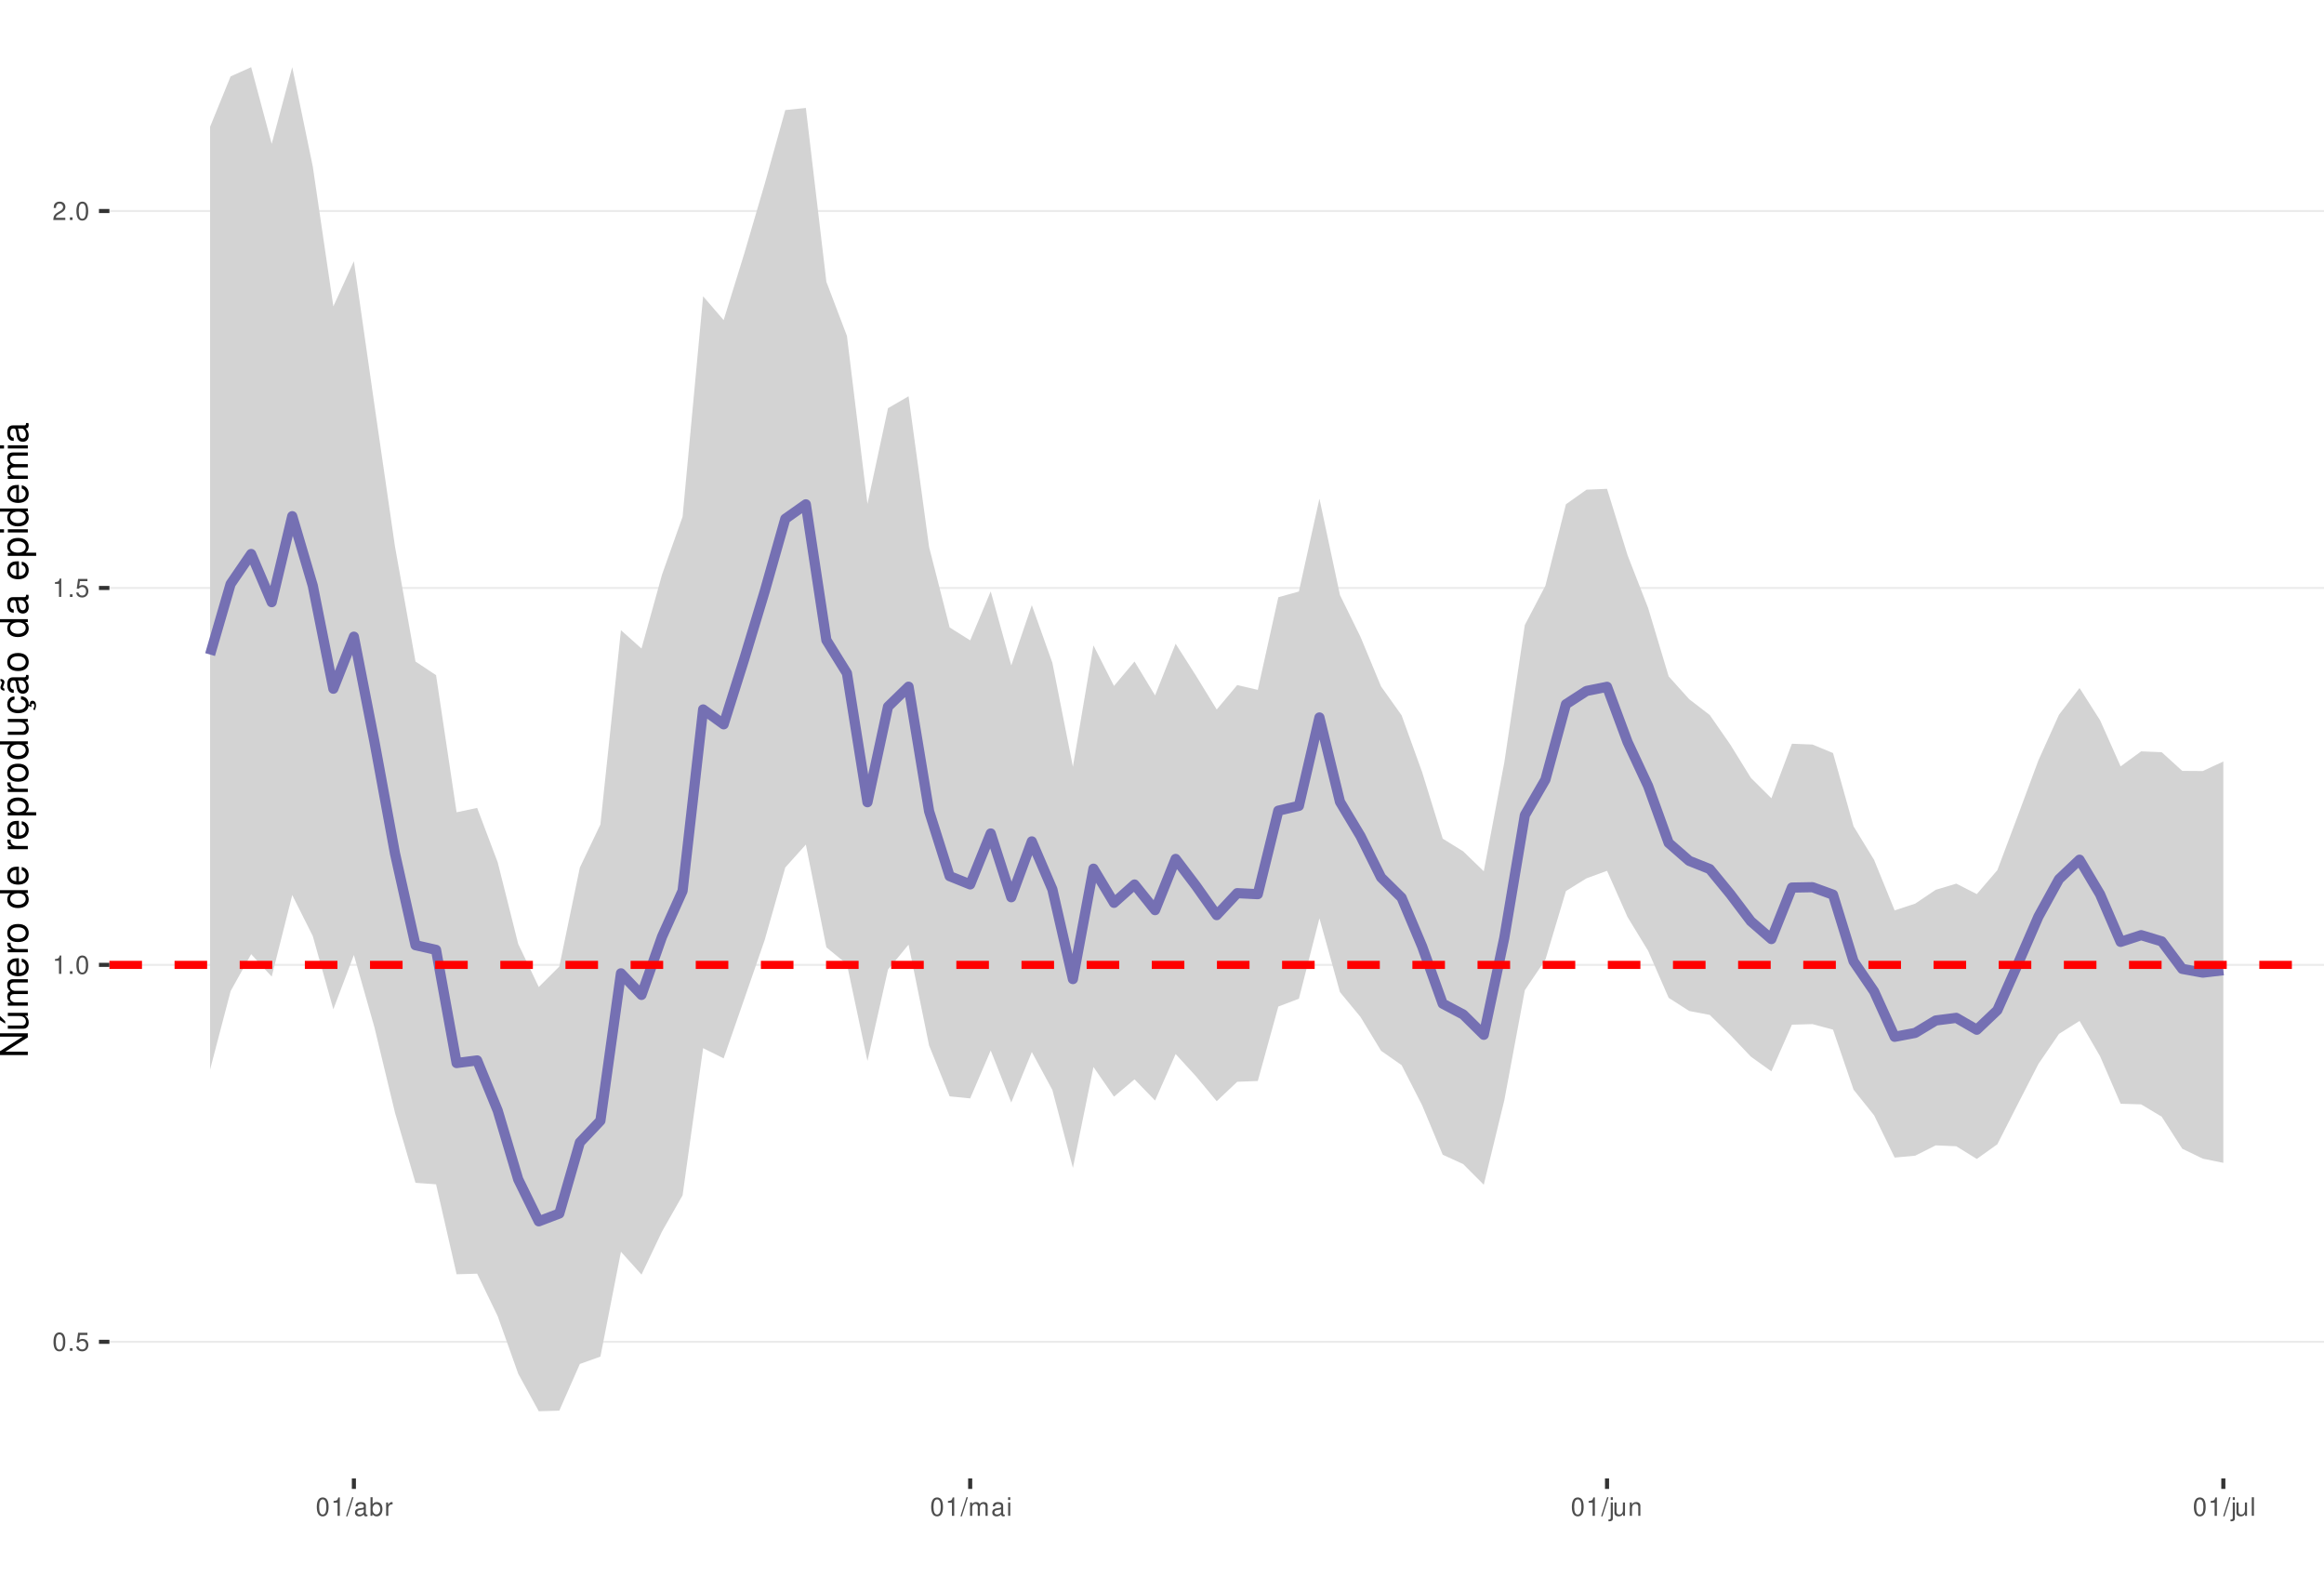
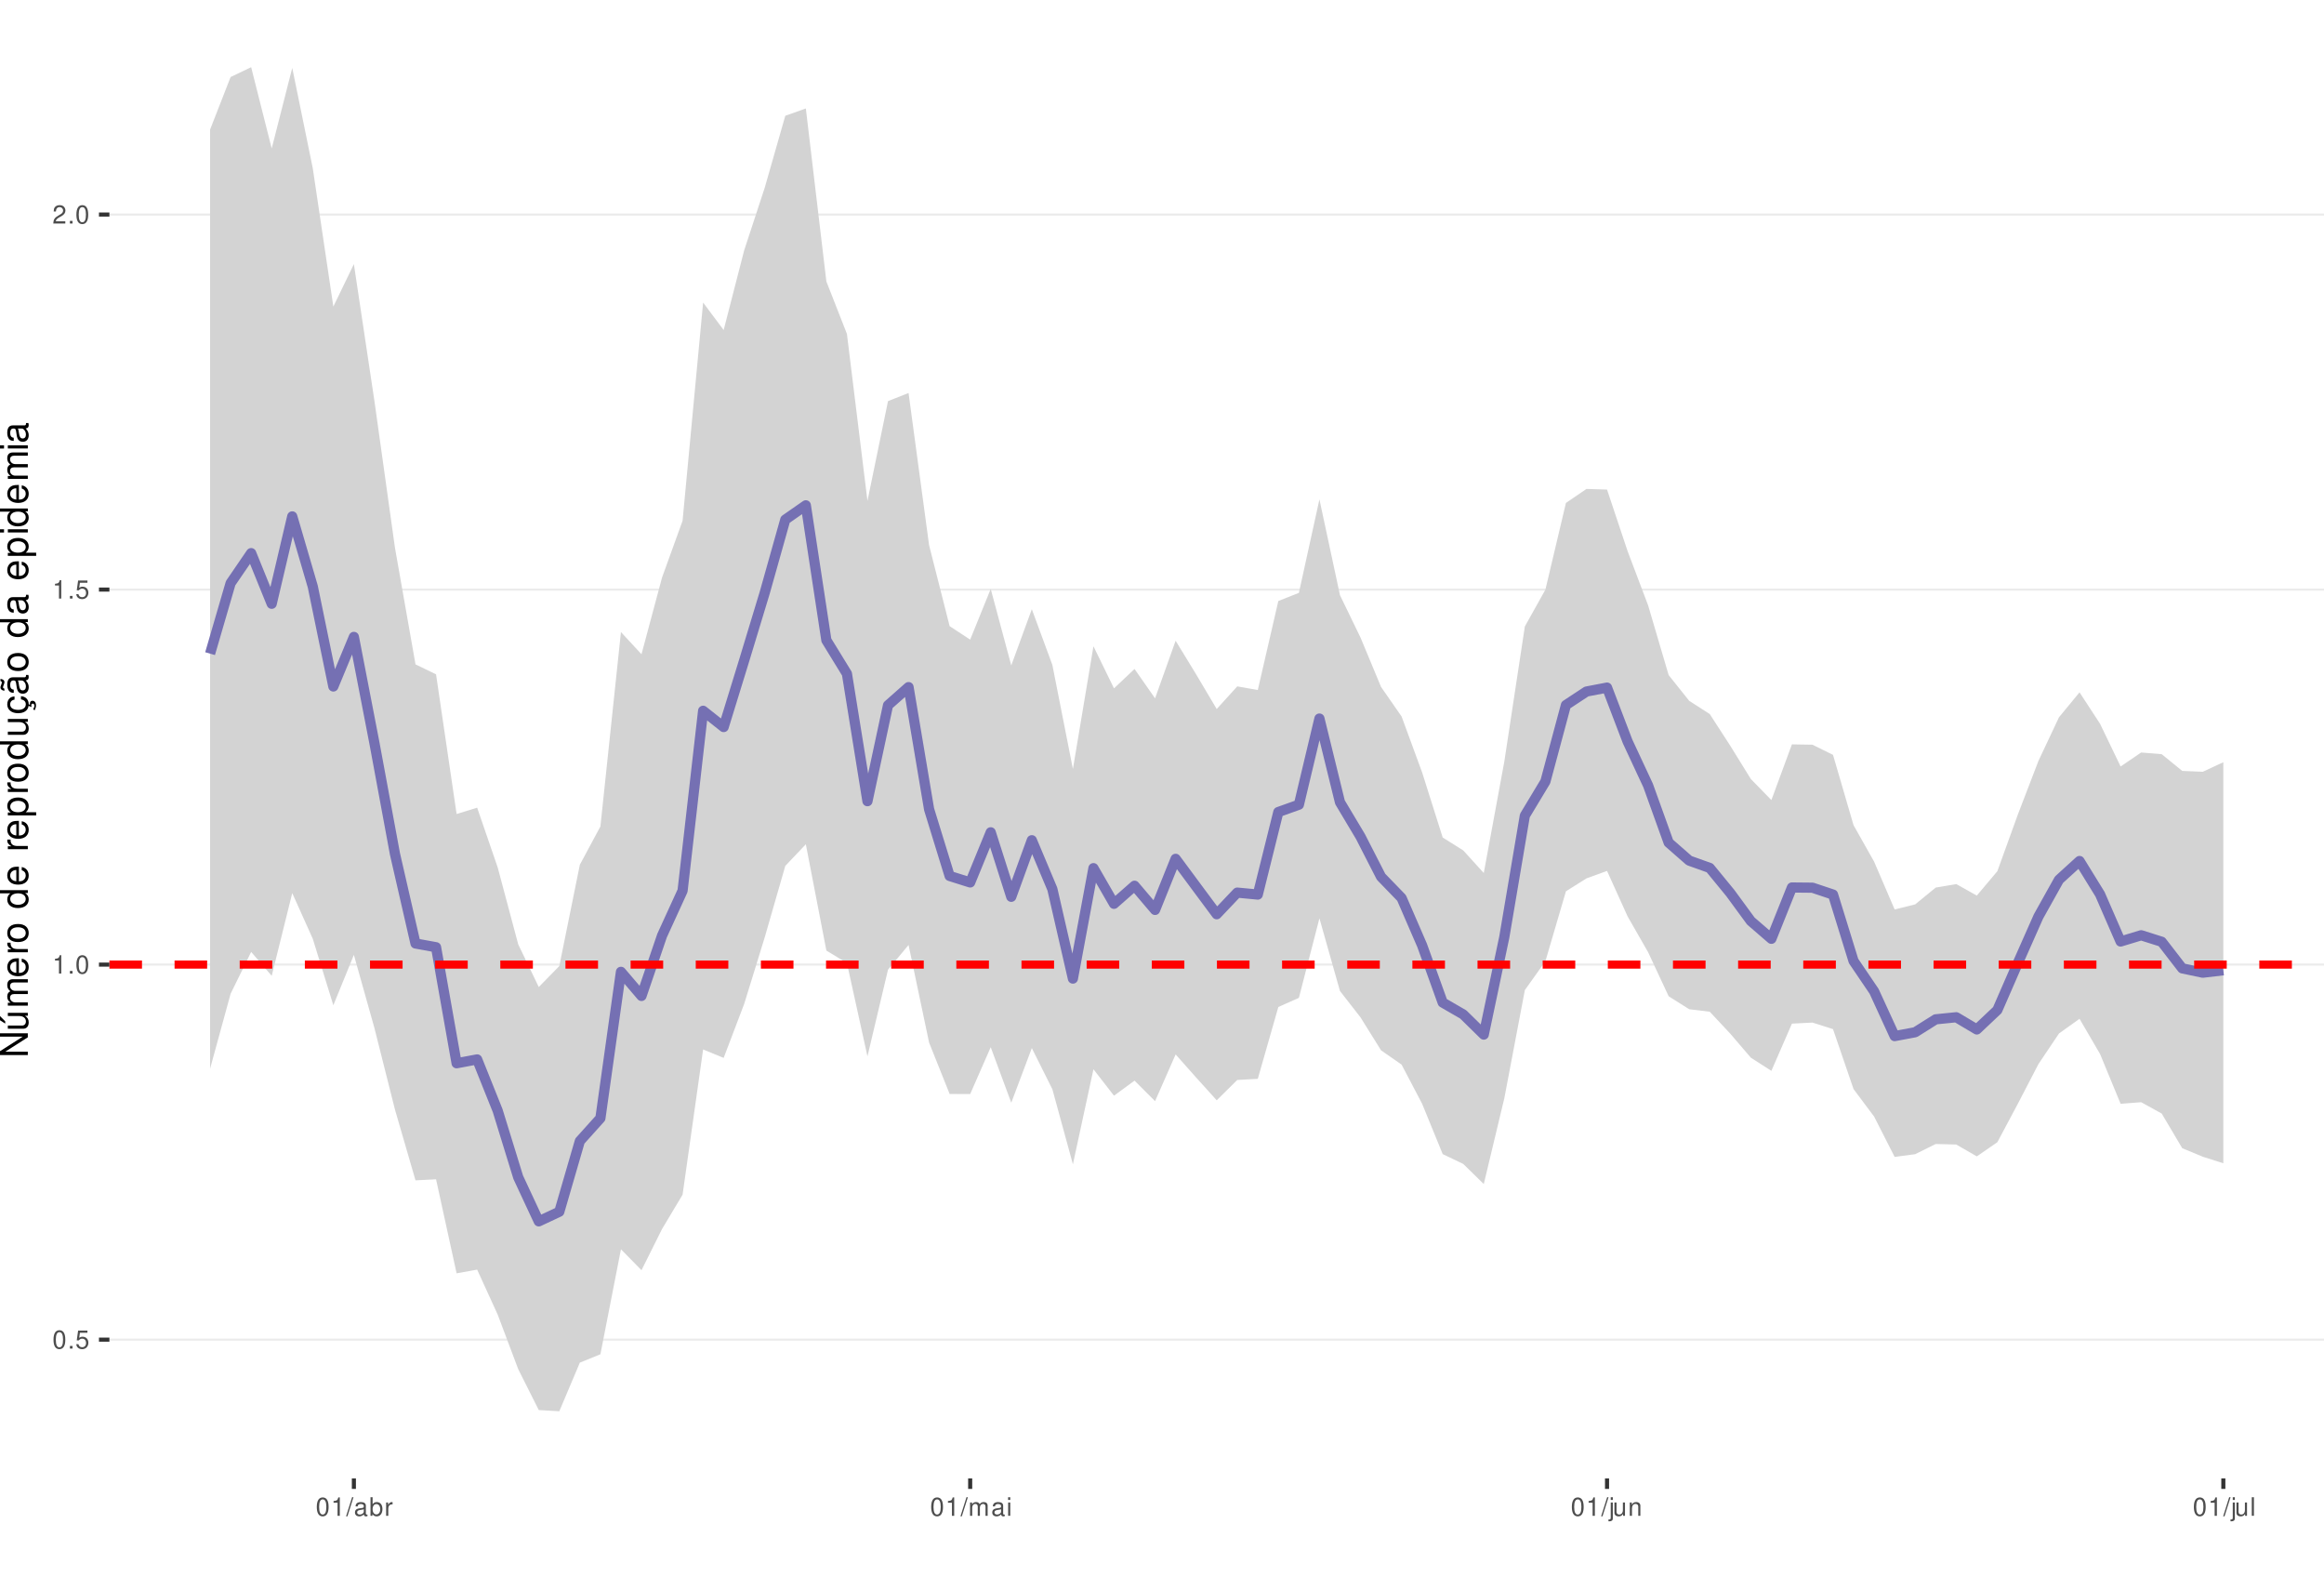
<svg xmlns="http://www.w3.org/2000/svg" xmlns:xlink="http://www.w3.org/1999/xlink" width="609pt" height="413pt" viewBox="0 0 609 413" version="1.1">
  <defs>
    <g>
      <symbol overflow="visible" id="glyph0-0">
        <path style="stroke:none;" d="" />
      </symbol>
      <symbol overflow="visible" id="glyph0-1">
        <path style="stroke:none;" d="M 1.828 -4.812 C 1.391 -4.812 0.984 -4.609 0.75 -4.281 C 0.438 -3.859 0.281 -3.219 0.281 -2.328 C 0.281 -0.703 0.812 0.156 1.828 0.156 C 2.828 0.156 3.375 -0.703 3.375 -2.297 C 3.375 -3.219 3.234 -3.844 2.922 -4.281 C 2.672 -4.625 2.281 -4.812 1.828 -4.812 Z M 1.828 -4.297 C 2.469 -4.297 2.781 -3.641 2.781 -2.344 C 2.781 -0.969 2.469 -0.328 1.812 -0.328 C 1.203 -0.328 0.891 -1 0.891 -2.328 C 0.891 -3.641 1.203 -4.297 1.828 -4.297 Z M 1.828 -4.297 " />
      </symbol>
      <symbol overflow="visible" id="glyph0-2">
        <path style="stroke:none;" d="M 1.266 -0.688 L 0.578 -0.688 L 0.578 0 L 1.266 0 Z M 1.266 -0.688 " />
      </symbol>
      <symbol overflow="visible" id="glyph0-3">
        <path style="stroke:none;" d="M 3.172 -4.719 L 0.734 -4.719 L 0.375 -2.156 L 0.922 -2.156 C 1.188 -2.469 1.422 -2.594 1.797 -2.594 C 2.422 -2.594 2.812 -2.156 2.812 -1.453 C 2.812 -0.781 2.422 -0.359 1.781 -0.359 C 1.266 -0.359 0.953 -0.625 0.812 -1.156 L 0.234 -1.156 C 0.312 -0.766 0.375 -0.578 0.516 -0.406 C 0.781 -0.047 1.266 0.156 1.797 0.156 C 2.75 0.156 3.422 -0.547 3.422 -1.531 C 3.422 -2.469 2.797 -3.109 1.891 -3.109 C 1.562 -3.109 1.297 -3.016 1.016 -2.828 L 1.203 -4.141 L 3.172 -4.141 Z M 3.172 -4.719 " />
      </symbol>
      <symbol overflow="visible" id="glyph0-4">
        <path style="stroke:none;" d="M 1.719 -3.422 L 1.719 0 L 2.312 0 L 2.312 -4.812 L 1.922 -4.812 C 1.719 -4.078 1.578 -3.969 0.672 -3.859 L 0.672 -3.422 Z M 1.719 -3.422 " />
      </symbol>
      <symbol overflow="visible" id="glyph0-5">
        <path style="stroke:none;" d="M 3.375 -0.578 L 0.891 -0.578 C 0.938 -0.984 1.156 -1.234 1.734 -1.578 L 2.406 -1.953 C 3.062 -2.328 3.406 -2.812 3.406 -3.406 C 3.406 -3.812 3.234 -4.188 2.969 -4.438 C 2.688 -4.688 2.344 -4.812 1.891 -4.812 C 1.297 -4.812 0.844 -4.594 0.578 -4.188 C 0.422 -3.938 0.344 -3.641 0.328 -3.141 L 0.922 -3.141 C 0.938 -3.469 0.984 -3.672 1.062 -3.828 C 1.219 -4.125 1.516 -4.297 1.875 -4.297 C 2.406 -4.297 2.797 -3.906 2.797 -3.391 C 2.797 -3.016 2.578 -2.672 2.156 -2.438 L 1.547 -2.078 C 0.562 -1.516 0.281 -1.062 0.219 0 L 3.375 0 Z M 3.375 -0.578 " />
      </symbol>
      <symbol overflow="visible" id="glyph0-6">
        <path style="stroke:none;" d="M 1.531 -4.859 L -0.047 0.141 L 0.312 0.141 L 1.891 -4.859 Z M 1.531 -4.859 " />
      </symbol>
      <symbol overflow="visible" id="glyph0-7">
        <path style="stroke:none;" d="M 3.562 -0.328 C 3.5 -0.312 3.469 -0.312 3.438 -0.312 C 3.25 -0.312 3.141 -0.406 3.141 -0.578 L 3.141 -2.641 C 3.141 -3.25 2.688 -3.594 1.828 -3.594 C 1.312 -3.594 0.906 -3.438 0.672 -3.188 C 0.516 -3 0.453 -2.797 0.438 -2.453 L 0.984 -2.453 C 1.031 -2.875 1.297 -3.078 1.812 -3.078 C 2.312 -3.078 2.594 -2.891 2.594 -2.562 L 2.594 -2.406 C 2.578 -2.172 2.469 -2.078 2.016 -2.031 C 1.219 -1.922 1.109 -1.891 0.891 -1.812 C 0.484 -1.641 0.281 -1.328 0.281 -0.875 C 0.281 -0.25 0.719 0.156 1.422 0.156 C 1.859 0.156 2.219 0 2.609 -0.359 C 2.656 0 2.828 0.156 3.188 0.156 C 3.297 0.156 3.375 0.141 3.562 0.094 Z M 2.594 -1.094 C 2.594 -0.906 2.531 -0.797 2.375 -0.641 C 2.141 -0.438 1.875 -0.328 1.547 -0.328 C 1.109 -0.328 0.859 -0.547 0.859 -0.891 C 0.859 -1.266 1.094 -1.438 1.703 -1.531 C 2.297 -1.609 2.406 -1.641 2.594 -1.719 Z M 2.594 -1.094 " />
      </symbol>
      <symbol overflow="visible" id="glyph0-8">
        <path style="stroke:none;" d="M 0.359 -4.859 L 0.359 0 L 0.859 0 L 0.859 -0.453 C 1.125 -0.047 1.484 0.156 1.969 0.156 C 2.875 0.156 3.484 -0.594 3.484 -1.75 C 3.484 -2.891 2.922 -3.594 1.984 -3.594 C 1.516 -3.594 1.172 -3.406 0.906 -3.016 L 0.906 -4.859 Z M 1.891 -3.062 C 2.5 -3.062 2.906 -2.531 2.906 -1.703 C 2.906 -0.906 2.484 -0.359 1.891 -0.359 C 1.297 -0.359 0.906 -0.906 0.906 -1.719 C 0.906 -2.531 1.297 -3.062 1.891 -3.062 Z M 1.891 -3.062 " />
      </symbol>
      <symbol overflow="visible" id="glyph0-9">
        <path style="stroke:none;" d="M 0.453 -3.484 L 0.453 0 L 1.016 0 L 1.016 -1.812 C 1.031 -2.656 1.375 -3.016 2.141 -3 L 2.141 -3.562 C 2.047 -3.578 1.984 -3.594 1.922 -3.594 C 1.562 -3.594 1.297 -3.375 0.969 -2.859 L 0.969 -3.484 Z M 0.453 -3.484 " />
      </symbol>
      <symbol overflow="visible" id="glyph0-10">
        <path style="stroke:none;" d="M 0.469 -3.484 L 0.469 0 L 1.031 0 L 1.031 -2.188 C 1.031 -2.703 1.391 -3.109 1.844 -3.109 C 2.25 -3.109 2.484 -2.844 2.484 -2.406 L 2.484 0 L 3.047 0 L 3.047 -2.188 C 3.047 -2.703 3.422 -3.109 3.875 -3.109 C 4.266 -3.109 4.516 -2.844 4.516 -2.406 L 4.516 0 L 5.078 0 L 5.078 -2.609 C 5.078 -3.234 4.719 -3.594 4.062 -3.594 C 3.594 -3.594 3.312 -3.453 2.984 -3.062 C 2.781 -3.422 2.5 -3.594 2.047 -3.594 C 1.578 -3.594 1.266 -3.422 0.984 -3 L 0.984 -3.484 Z M 0.469 -3.484 " />
      </symbol>
      <symbol overflow="visible" id="glyph0-11">
        <path style="stroke:none;" d="M 1 -3.484 L 0.453 -3.484 L 0.453 0 L 1 0 Z M 1 -4.859 L 0.438 -4.859 L 0.438 -4.156 L 1 -4.156 Z M 1 -4.859 " />
      </symbol>
      <symbol overflow="visible" id="glyph0-12">
        <path style="stroke:none;" d="M 0.469 -3.484 L 0.469 0.5 C 0.469 0.859 0.359 0.969 0.016 0.969 C -0.031 0.969 -0.047 0.969 -0.125 0.953 L -0.125 1.438 C -0.047 1.438 -0.016 1.453 0.062 1.453 C 0.688 1.453 1.016 1.203 1.016 0.719 L 1.016 -3.484 Z M 1.016 -4.859 L 0.469 -4.859 L 0.469 -4.156 L 1.016 -4.156 Z M 1.016 -4.859 " />
      </symbol>
      <symbol overflow="visible" id="glyph0-13">
        <path style="stroke:none;" d="M 3.203 0 L 3.203 -3.484 L 2.656 -3.484 L 2.656 -1.516 C 2.656 -0.797 2.281 -0.328 1.703 -0.328 C 1.266 -0.328 0.984 -0.594 0.984 -1.016 L 0.984 -3.484 L 0.438 -3.484 L 0.438 -0.797 C 0.438 -0.219 0.859 0.156 1.547 0.156 C 2.062 0.156 2.391 -0.031 2.703 -0.484 L 2.703 0 Z M 3.203 0 " />
      </symbol>
      <symbol overflow="visible" id="glyph0-14">
        <path style="stroke:none;" d="M 0.469 -3.484 L 0.469 0 L 1.031 0 L 1.031 -1.922 C 1.031 -2.641 1.391 -3.109 1.969 -3.109 C 2.406 -3.109 2.688 -2.828 2.688 -2.422 L 2.688 0 L 3.234 0 L 3.234 -2.641 C 3.234 -3.219 2.812 -3.594 2.141 -3.594 C 1.625 -3.594 1.281 -3.391 0.984 -2.906 L 0.984 -3.484 Z M 0.469 -3.484 " />
      </symbol>
      <symbol overflow="visible" id="glyph0-15">
        <path style="stroke:none;" d="M 1.016 -4.859 L 0.453 -4.859 L 0.453 0 L 1.016 0 Z M 1.016 -4.859 " />
      </symbol>
      <symbol overflow="visible" id="glyph1-0">
        <path style="stroke:none;" d="" />
      </symbol>
      <symbol overflow="visible" id="glyph1-1">
        <path style="stroke:none;" d="M -7.297 -6.453 L -7.297 -5.578 L -1.328 -5.578 L -7.297 -1.766 L -7.297 -0.766 L 0 -0.766 L 0 -1.641 L -5.906 -1.641 L 0 -5.406 L 0 -6.453 Z M -7.297 -6.453 " />
      </symbol>
      <symbol overflow="visible" id="glyph1-2">
        <path style="stroke:none;" d="M 0 -4.812 L -5.234 -4.812 L -5.234 -3.984 L -2.266 -3.984 C -1.203 -3.984 -0.5 -3.438 -0.5 -2.562 C -0.5 -1.906 -0.906 -1.484 -1.531 -1.484 L -5.234 -1.484 L -5.234 -0.656 L -1.203 -0.656 C -0.328 -0.656 0.234 -1.297 0.234 -2.312 C 0.234 -3.094 -0.047 -3.578 -0.734 -4.062 L 0 -4.062 Z M -7.406 -2.953 L -5.922 -2 L -5.922 -2.594 L -7.406 -4.094 Z M -7.406 -2.953 " />
      </symbol>
      <symbol overflow="visible" id="glyph1-3">
        <path style="stroke:none;" d="M -5.234 -0.703 L 0 -0.703 L 0 -1.547 L -3.297 -1.547 C -4.047 -1.547 -4.656 -2.094 -4.656 -2.766 C -4.656 -3.391 -4.281 -3.734 -3.609 -3.734 L 0 -3.734 L 0 -4.578 L -3.297 -4.578 C -4.047 -4.578 -4.656 -5.125 -4.656 -5.812 C -4.656 -6.422 -4.266 -6.781 -3.609 -6.781 L 0 -6.781 L 0 -7.625 L -3.938 -7.625 C -4.875 -7.625 -5.391 -7.078 -5.391 -6.094 C -5.391 -5.406 -5.188 -4.984 -4.594 -4.484 C -5.156 -4.188 -5.391 -3.766 -5.391 -3.078 C -5.391 -2.375 -5.125 -1.906 -4.5 -1.469 L -5.234 -1.469 Z M -5.234 -0.703 " />
      </symbol>
      <symbol overflow="visible" id="glyph1-4">
        <path style="stroke:none;" d="M -2.344 -5.125 C -3.141 -5.125 -3.625 -5.062 -4.016 -4.922 C -4.875 -4.578 -5.391 -3.781 -5.391 -2.797 C -5.391 -1.344 -4.281 -0.406 -2.547 -0.406 C -0.812 -0.406 0.234 -1.297 0.234 -2.781 C 0.234 -3.984 -0.453 -4.812 -1.594 -5.016 L -1.594 -4.188 C -0.906 -3.953 -0.547 -3.484 -0.547 -2.812 C -0.547 -2.281 -0.781 -1.828 -1.219 -1.547 C -1.516 -1.344 -1.812 -1.281 -2.344 -1.266 Z M -3.016 -1.297 C -3.984 -1.359 -4.625 -1.953 -4.625 -2.797 C -4.625 -3.641 -3.953 -4.234 -3.016 -4.234 Z M -3.016 -1.297 " />
      </symbol>
      <symbol overflow="visible" id="glyph1-5">
        <path style="stroke:none;" d="M -5.234 -0.688 L 0 -0.688 L 0 -1.531 L -2.719 -1.531 C -3.984 -1.547 -4.547 -2.062 -4.516 -3.203 L -5.359 -3.203 C -5.375 -3.062 -5.391 -2.984 -5.391 -2.891 C -5.391 -2.344 -5.062 -1.938 -4.297 -1.453 L -5.234 -1.453 Z M -5.234 -0.688 " />
      </symbol>
      <symbol overflow="visible" id="glyph1-6">
        <path style="stroke:none;" d="M -5.391 -2.719 C -5.391 -1.234 -4.344 -0.359 -2.578 -0.359 C -0.812 -0.359 0.234 -1.234 0.234 -2.734 C 0.234 -4.203 -0.812 -5.094 -2.547 -5.094 C -4.359 -5.094 -5.391 -4.234 -5.391 -2.719 Z M -4.625 -2.734 C -4.625 -3.672 -3.844 -4.234 -2.547 -4.234 C -1.312 -4.234 -0.547 -3.656 -0.547 -2.734 C -0.547 -1.797 -1.312 -1.234 -2.578 -1.234 C -3.844 -1.234 -4.625 -1.797 -4.625 -2.734 Z M -4.625 -2.734 " />
      </symbol>
      <symbol overflow="visible" id="glyph1-7">
        <path style="stroke:none;" d="" />
      </symbol>
      <symbol overflow="visible" id="glyph1-8">
        <path style="stroke:none;" d="M -7.297 -4.953 L -7.297 -4.125 L -4.578 -4.125 C -5.109 -3.766 -5.391 -3.203 -5.391 -2.516 C -5.391 -1.156 -4.297 -0.266 -2.625 -0.266 C -0.859 -0.266 0.234 -1.125 0.234 -2.547 C 0.234 -3.266 -0.047 -3.766 -0.688 -4.203 L 0 -4.203 L 0 -4.953 Z M -4.609 -2.656 C -4.609 -3.547 -3.812 -4.125 -2.562 -4.125 C -1.344 -4.125 -0.547 -3.547 -0.547 -2.656 C -0.547 -1.734 -1.359 -1.125 -2.578 -1.125 C -3.797 -1.125 -4.609 -1.734 -4.609 -2.656 Z M -4.609 -2.656 " />
      </symbol>
      <symbol overflow="visible" id="glyph1-9">
        <path style="stroke:none;" d="M 2.188 -0.547 L 2.188 -1.375 L -0.547 -1.375 C -0.016 -1.812 0.234 -2.312 0.234 -2.984 C 0.234 -4.344 -0.859 -5.234 -2.531 -5.234 C -4.297 -5.234 -5.391 -4.375 -5.391 -2.984 C -5.391 -2.266 -5.062 -1.703 -4.453 -1.312 L -5.234 -1.312 L -5.234 -0.547 Z M -4.609 -2.844 C -4.609 -3.766 -3.797 -4.359 -2.547 -4.359 C -1.359 -4.359 -0.547 -3.75 -0.547 -2.844 C -0.547 -1.953 -1.344 -1.375 -2.578 -1.375 C -3.812 -1.375 -4.609 -1.953 -4.609 -2.844 Z M -4.609 -2.844 " />
      </symbol>
      <symbol overflow="visible" id="glyph1-10">
        <path style="stroke:none;" d="M 0 -4.812 L -5.234 -4.812 L -5.234 -3.984 L -2.266 -3.984 C -1.203 -3.984 -0.5 -3.438 -0.5 -2.562 C -0.5 -1.906 -0.906 -1.484 -1.531 -1.484 L -5.234 -1.484 L -5.234 -0.656 L -1.203 -0.656 C -0.328 -0.656 0.234 -1.297 0.234 -2.312 C 0.234 -3.094 -0.047 -3.578 -0.734 -4.062 L 0 -4.062 Z M 0 -4.812 " />
      </symbol>
      <symbol overflow="visible" id="glyph1-11">
        <path style="stroke:none;" d="M 0.234 -2.641 C 0.234 -3.875 -0.547 -4.703 -1.797 -4.766 L -1.797 -3.938 C -0.953 -3.797 -0.531 -3.359 -0.531 -2.656 C -0.531 -1.734 -1.281 -1.188 -2.516 -1.188 C -3.844 -1.188 -4.625 -1.719 -4.625 -2.625 C -4.625 -3.328 -4.203 -3.766 -3.484 -3.875 L -3.484 -4.703 C -3.984 -4.672 -4.312 -4.562 -4.609 -4.359 C -5.094 -4 -5.391 -3.375 -5.391 -2.641 C -5.391 -1.219 -4.266 -0.312 -2.531 -0.312 C -1.469 -0.312 -0.625 -0.672 -0.156 -1.312 C 0.047 -1.594 0.125 -1.812 0.203 -2.25 L 0.922 -1.938 L 0.984 -2.062 C 0.938 -2.188 0.906 -2.25 0.906 -2.375 C 0.906 -2.656 1.047 -2.828 1.281 -2.828 C 1.547 -2.828 1.734 -2.594 1.734 -2.297 C 1.734 -2.031 1.672 -1.844 1.438 -1.406 L 1.406 -1.312 L 1.812 -1.094 C 2.078 -1.75 2.141 -1.953 2.141 -2.344 C 2.141 -3.109 1.781 -3.578 1.203 -3.578 C 0.781 -3.578 0.547 -3.297 0.547 -2.797 C 0.547 -2.703 0.547 -2.641 0.562 -2.516 Z M 0.234 -2.641 " />
      </symbol>
      <symbol overflow="visible" id="glyph1-12">
        <path style="stroke:none;" d="M -0.484 -5.344 C -0.469 -5.266 -0.469 -5.219 -0.469 -5.172 C -0.469 -4.875 -0.625 -4.719 -0.875 -4.719 L -3.953 -4.719 C -4.891 -4.719 -5.391 -4.047 -5.391 -2.75 C -5.391 -1.984 -5.172 -1.375 -4.781 -1.016 C -4.516 -0.766 -4.203 -0.672 -3.688 -0.656 L -3.688 -1.484 C -4.328 -1.562 -4.625 -1.938 -4.625 -2.719 C -4.625 -3.484 -4.344 -3.891 -3.844 -3.891 L -3.625 -3.891 C -3.266 -3.875 -3.125 -3.703 -3.047 -3.016 C -2.891 -1.844 -2.844 -1.656 -2.719 -1.344 C -2.453 -0.734 -2 -0.422 -1.312 -0.422 C -0.375 -0.422 0.234 -1.078 0.234 -2.141 C 0.234 -2.797 0 -3.328 -0.547 -3.922 C 0 -3.984 0.234 -4.234 0.234 -4.781 C 0.234 -4.953 0.203 -5.062 0.141 -5.344 Z M -1.656 -3.891 C -1.375 -3.891 -1.203 -3.812 -0.969 -3.562 C -0.656 -3.219 -0.5 -2.812 -0.5 -2.312 C -0.5 -1.672 -0.812 -1.297 -1.344 -1.297 C -1.891 -1.297 -2.172 -1.656 -2.297 -2.547 C -2.422 -3.438 -2.453 -3.609 -2.594 -3.891 Z M -7.172 -3.75 C -6.922 -3.672 -6.812 -3.547 -6.812 -3.375 C -6.812 -3.25 -6.875 -2.984 -6.984 -2.734 C -7.156 -2.312 -7.172 -2.25 -7.172 -2.047 C -7.172 -1.594 -6.797 -1.297 -6.141 -1.188 L -6.141 -1.766 C -6.375 -1.812 -6.5 -1.938 -6.5 -2.094 C -6.5 -2.203 -6.469 -2.344 -6.375 -2.578 C -6.156 -3.156 -6.125 -3.234 -6.125 -3.438 C -6.125 -3.922 -6.484 -4.219 -7.172 -4.312 Z M -7.172 -3.75 " />
      </symbol>
      <symbol overflow="visible" id="glyph1-13">
        <path style="stroke:none;" d="M -0.484 -5.344 C -0.469 -5.266 -0.469 -5.219 -0.469 -5.172 C -0.469 -4.875 -0.625 -4.719 -0.875 -4.719 L -3.953 -4.719 C -4.891 -4.719 -5.391 -4.047 -5.391 -2.75 C -5.391 -1.984 -5.172 -1.375 -4.781 -1.016 C -4.516 -0.766 -4.203 -0.672 -3.688 -0.656 L -3.688 -1.484 C -4.328 -1.562 -4.625 -1.938 -4.625 -2.719 C -4.625 -3.484 -4.344 -3.891 -3.844 -3.891 L -3.625 -3.891 C -3.266 -3.875 -3.125 -3.703 -3.047 -3.016 C -2.891 -1.844 -2.844 -1.656 -2.719 -1.344 C -2.453 -0.734 -2 -0.422 -1.312 -0.422 C -0.375 -0.422 0.234 -1.078 0.234 -2.141 C 0.234 -2.797 0 -3.328 -0.547 -3.922 C 0 -3.984 0.234 -4.234 0.234 -4.781 C 0.234 -4.953 0.203 -5.062 0.141 -5.344 Z M -1.656 -3.891 C -1.375 -3.891 -1.203 -3.812 -0.969 -3.562 C -0.656 -3.219 -0.5 -2.812 -0.5 -2.312 C -0.5 -1.672 -0.812 -1.297 -1.344 -1.297 C -1.891 -1.297 -2.172 -1.656 -2.297 -2.547 C -2.422 -3.438 -2.453 -3.609 -2.594 -3.891 Z M -1.656 -3.891 " />
      </symbol>
      <symbol overflow="visible" id="glyph1-14">
        <path style="stroke:none;" d="M -5.234 -1.5 L -5.234 -0.672 L 0 -0.672 L 0 -1.5 Z M -7.297 -1.5 L -7.297 -0.656 L -6.234 -0.656 L -6.234 -1.5 Z M -7.297 -1.5 " />
      </symbol>
    </g>
    <clipPath id="clip1">
      <path d="M 28.672 0 L 609 0 L 609 387.328 L 28.672 387.328 Z M 28.672 0 " />
    </clipPath>
    <clipPath id="clip2">
-       <path d="M 28.672 351 L 609 351 L 609 352 L 28.672 352 Z M 28.672 351 " />
+       <path d="M 28.672 350 L 609 350 L 609 352 L 28.672 352 Z M 28.672 350 " />
    </clipPath>
    <clipPath id="clip3">
-       <path d="M 28.672 252 L 609 252 L 609 254 L 28.672 254 Z M 28.672 252 " />
+       <path d="M 28.672 252 L 609 252 L 609 253 L 28.672 253 Z M 28.672 252 " />
    </clipPath>
    <clipPath id="clip4">
-       <path d="M 28.672 153 L 609 153 L 609 155 L 28.672 155 Z M 28.672 153 " />
+       <path d="M 28.672 154 L 609 154 L 609 155 L 28.672 155 Z M 28.672 154 " />
    </clipPath>
    <clipPath id="clip5">
-       <path d="M 28.672 55 L 609 55 L 609 56 L 28.672 56 Z M 28.672 55 " />
+       <path d="M 28.672 55 L 609 55 L 609 57 L 28.672 57 Z M 28.672 55 " />
    </clipPath>
    <clipPath id="clip6">
      <path d="M 28.672 251 L 609 251 L 609 254 L 28.672 254 Z M 28.672 251 " />
    </clipPath>
  </defs>
  <g id="surface11">
    <rect x="0" y="0" width="609" height="413" style="fill:rgb(100%,100%,100%);fill-opacity:1;stroke:none;" />
    <rect x="0" y="0" width="609" height="413" style="fill:rgb(100%,100%,100%);fill-opacity:1;stroke:none;" />
    <path style="fill:none;stroke-width:1.067;stroke-linecap:round;stroke-linejoin:round;stroke:rgb(100%,100%,100%);stroke-opacity:1;stroke-miterlimit:10;" d="M 0 413 L 609 413 L 609 0 L 0 0 Z M 0 413 " />
    <g clip-path="url(#clip1)" clip-rule="nonzero">
      <path style=" stroke:none;fill-rule:nonzero;fill:rgb(100%,100%,100%);fill-opacity:1;" d="M 28.672 387.328 L 609 387.328 L 609 0 L 28.672 0 Z M 28.672 387.328 " />
    </g>
    <g clip-path="url(#clip2)" clip-rule="nonzero">
-       <path style="fill:none;stroke-width:0.533;stroke-linecap:butt;stroke-linejoin:round;stroke:rgb(92.157%,92.157%,92.157%);stroke-opacity:1;stroke-miterlimit:10;" d="M 28.672 351.531 L 609 351.531 " />
+       <path style="fill:none;stroke-width:0.533;stroke-linecap:butt;stroke-linejoin:round;stroke:rgb(92.157%,92.157%,92.157%);stroke-opacity:1;stroke-miterlimit:10;" d="M 28.672 350.957 L 609 350.957 " />
    </g>
    <g clip-path="url(#clip3)" clip-rule="nonzero">
-       <path style="fill:none;stroke-width:0.533;stroke-linecap:butt;stroke-linejoin:round;stroke:rgb(92.157%,92.157%,92.157%);stroke-opacity:1;stroke-miterlimit:10;" d="M 28.672 252.781 L 609 252.781 " />
+       <path style="fill:none;stroke-width:0.533;stroke-linecap:butt;stroke-linejoin:round;stroke:rgb(92.157%,92.157%,92.157%);stroke-opacity:1;stroke-miterlimit:10;" d="M 28.672 252.707 L 609 252.707 " />
    </g>
    <g clip-path="url(#clip4)" clip-rule="nonzero">
-       <path style="fill:none;stroke-width:0.533;stroke-linecap:butt;stroke-linejoin:round;stroke:rgb(92.157%,92.157%,92.157%);stroke-opacity:1;stroke-miterlimit:10;" d="M 28.672 154.035 L 609 154.035 " />
+       <path style="fill:none;stroke-width:0.533;stroke-linecap:butt;stroke-linejoin:round;stroke:rgb(92.157%,92.157%,92.157%);stroke-opacity:1;stroke-miterlimit:10;" d="M 28.672 154.461 L 609 154.461 " />
    </g>
    <g clip-path="url(#clip5)" clip-rule="nonzero">
-       <path style="fill:none;stroke-width:0.533;stroke-linecap:butt;stroke-linejoin:round;stroke:rgb(92.157%,92.157%,92.157%);stroke-opacity:1;stroke-miterlimit:10;" d="M 28.672 55.285 L 609 55.285 " />
-     </g>
-     <path style=" stroke:none;fill-rule:nonzero;fill:rgb(82.745%,82.745%,82.745%);fill-opacity:1;" d="M 55.051 33.219 L 60.434 20.012 L 65.816 17.605 L 71.199 37.691 L 76.582 17.605 L 81.965 43.629 L 87.352 80.27 L 92.734 68.445 L 98.117 106.066 L 103.5 143.145 L 108.883 173.309 L 114.266 176.879 L 119.652 212.801 L 125.035 211.656 L 130.418 225.902 L 135.801 247.312 L 141.184 258.582 L 146.566 253.203 L 151.949 227.285 L 157.336 215.988 L 162.719 165.098 L 168.102 169.906 L 173.484 150.527 L 178.867 135.379 L 184.25 77.621 L 189.633 83.871 L 195.02 66.469 L 200.402 48.121 L 205.785 28.836 L 211.168 28.281 L 216.551 73.828 L 221.934 87.992 L 227.316 132.02 L 232.703 106.938 L 238.086 103.82 L 243.469 143.316 L 248.852 164.379 L 254.234 167.766 L 259.617 154.93 L 265 174.34 L 270.387 158.539 L 275.77 173.645 L 281.152 200.867 L 286.535 169.082 L 291.918 179.703 L 297.301 173.305 L 302.684 182.184 L 308.07 168.645 L 313.453 177.102 L 318.836 185.879 L 324.219 179.473 L 329.602 180.73 L 334.984 156.465 L 340.371 154.969 L 345.754 130.648 L 351.137 155.895 L 356.52 166.867 L 361.902 179.828 L 367.285 187.391 L 372.668 202.289 L 378.055 219.703 L 383.438 223.051 L 388.82 228.258 L 394.203 199.746 L 399.586 163.727 L 404.969 153.449 L 410.352 132.109 L 415.738 128.289 L 421.121 128.066 L 426.504 145.469 L 431.887 159.273 L 437.27 177.191 L 442.652 183.18 L 448.035 187.32 L 453.422 195.066 L 458.805 203.777 L 464.188 209.129 L 469.57 194.844 L 474.953 195.055 L 480.336 197.277 L 485.719 216.477 L 491.105 225.285 L 496.488 238.504 L 501.871 236.734 L 507.254 233.113 L 512.637 231.496 L 518.02 234.234 L 523.402 227.961 L 528.789 213.641 L 534.172 199.176 L 539.555 187.246 L 544.938 180.25 L 550.32 188.688 L 555.703 200.77 L 561.086 196.844 L 566.473 197.062 L 571.855 201.957 L 577.238 201.996 L 582.621 199.496 L 582.621 304.645 L 577.238 303.547 L 571.855 300.941 L 566.473 292.559 L 561.086 289.328 L 555.703 289.156 L 550.32 276.727 L 544.938 267.465 L 539.555 270.859 L 534.172 278.73 L 528.789 289.207 L 523.402 299.773 L 518.02 303.625 L 512.637 300.301 L 507.254 300.066 L 501.871 302.77 L 496.488 303.262 L 491.105 292.199 L 485.719 285.469 L 480.336 269.746 L 474.953 268.301 L 469.57 268.453 L 464.188 280.68 L 458.805 276.82 L 453.422 271.152 L 448.035 265.891 L 442.652 264.863 L 437.27 261.41 L 431.887 249.09 L 426.504 240.262 L 421.121 228.137 L 415.738 230.102 L 410.352 233.438 L 404.969 251.426 L 399.586 259.41 L 394.203 288.242 L 388.82 310.383 L 383.438 304.98 L 378.055 302.508 L 372.668 289.566 L 367.285 279.051 L 361.902 275.285 L 356.52 266.43 L 351.137 259.918 L 345.754 240.582 L 340.371 261.645 L 334.984 263.699 L 329.602 283.199 L 324.219 283.402 L 318.836 288.496 L 313.453 282.027 L 308.07 276.141 L 302.684 288.32 L 297.301 282.773 L 291.918 287.301 L 286.535 279.523 L 281.152 305.973 L 275.77 285.543 L 270.387 275.605 L 265 288.836 L 259.617 275.207 L 254.234 287.762 L 248.852 287.219 L 243.469 273.91 L 238.086 247.48 L 232.703 254.004 L 227.316 277.957 L 221.934 252.59 L 216.551 248.188 L 211.168 221.27 L 205.785 227.262 L 200.402 246.219 L 195.02 261.766 L 189.633 277.273 L 184.25 274.594 L 178.867 313.16 L 173.484 322.613 L 168.102 333.926 L 162.719 327.938 L 157.336 355.41 L 151.949 357.336 L 146.566 369.562 L 141.184 369.723 L 135.801 359.898 L 130.418 344.805 L 125.035 333.68 L 119.652 333.832 L 114.266 310.266 L 108.883 309.879 L 103.5 291.48 L 98.117 269.117 L 92.734 250.188 L 87.352 264.418 L 81.965 245.234 L 76.582 234.492 L 71.199 255.852 L 65.816 249.977 L 60.434 259.652 L 55.051 280.223 Z M 55.051 33.219 " />
-     <path style="fill:none;stroke-width:2.667;stroke-linecap:butt;stroke-linejoin:round;stroke:rgb(45.882%,43.922%,70.196%);stroke-opacity:1;stroke-miterlimit:10;" d="M 55.051 171.484 L 60.434 152.996 L 65.816 145.137 L 71.199 157.762 L 76.582 135.234 L 81.965 153.445 L 87.352 180.438 L 92.734 166.797 L 98.117 194.316 L 103.5 223.57 L 108.883 247.621 L 114.266 248.844 L 119.652 278.5 L 125.035 277.812 L 130.418 290.953 L 135.801 308.988 L 141.184 319.965 L 146.566 317.922 L 151.949 299.293 L 157.336 293.605 L 162.719 254.988 L 168.102 260.648 L 173.484 245.387 L 178.867 233.391 L 184.25 185.863 L 189.633 189.762 L 195.02 172.688 L 200.402 154.883 L 205.785 135.922 L 211.168 132.125 L 216.551 167.699 L 221.934 176.371 L 227.316 210.168 L 232.703 185.133 L 238.086 179.898 L 243.469 212.527 L 248.852 229.535 L 254.234 231.699 L 259.617 218.352 L 265 235.062 L 270.387 220.43 L 275.77 232.992 L 281.152 256.5 L 286.535 227.578 L 291.918 236.527 L 297.301 231.727 L 302.684 238.438 L 308.07 225.023 L 313.453 232.129 L 318.836 239.746 L 324.219 233.992 L 329.602 234.258 L 334.984 212.383 L 340.371 211.125 L 345.754 187.965 L 351.137 210.055 L 356.52 219.035 L 361.902 229.863 L 367.285 235.172 L 372.668 247.949 L 378.055 262.938 L 383.438 265.785 L 388.82 271.102 L 394.203 245.676 L 399.586 213.559 L 404.969 204.25 L 410.352 184.504 L 415.738 181.02 L 421.121 179.934 L 426.504 194.41 L 431.887 205.93 L 437.27 220.828 L 442.652 225.523 L 448.035 227.676 L 453.422 234.234 L 458.805 241.352 L 464.188 246.016 L 469.57 232.527 L 474.953 232.43 L 480.336 234.387 L 485.719 251.832 L 491.105 259.742 L 496.488 271.621 L 501.871 270.602 L 507.254 267.348 L 512.637 266.66 L 518.02 269.773 L 523.402 264.66 L 528.789 252.523 L 534.172 240.117 L 539.555 230.332 L 544.938 225.227 L 550.32 234.293 L 555.703 246.754 L 561.086 244.992 L 566.473 246.621 L 571.855 253.828 L 577.238 254.812 L 582.621 254.184 " />
+       <path style="fill:none;stroke-width:0.533;stroke-linecap:butt;stroke-linejoin:round;stroke:rgb(92.157%,92.157%,92.157%);stroke-opacity:1;stroke-miterlimit:10;" d="M 28.672 56.211 L 609 56.211 " />
+     </g>
+     <path style=" stroke:none;fill-rule:nonzero;fill:rgb(82.745%,82.745%,82.745%);fill-opacity:1;" d="M 55.051 33.949 L 60.434 20.176 L 65.816 17.605 L 71.199 38.898 L 76.582 17.793 L 81.965 44.098 L 87.352 80.316 L 92.734 69.195 L 98.117 105.043 L 103.5 143.516 L 108.883 174.055 L 114.266 176.66 L 119.652 213.258 L 125.035 211.598 L 130.418 227.246 L 135.801 247.41 L 141.184 258.586 L 146.566 253.086 L 151.949 226.539 L 157.336 216.52 L 162.719 165.59 L 168.102 171.402 L 173.484 151.312 L 178.867 136.426 L 184.25 79.266 L 189.633 86.461 L 195.02 65.555 L 200.402 49.152 L 205.785 30.332 L 211.168 28.414 L 216.551 73.738 L 221.934 87.473 L 227.316 131.227 L 232.703 105.086 L 238.086 102.961 L 243.469 142.844 L 248.852 164.043 L 254.234 167.57 L 259.617 154.285 L 265 174.336 L 270.387 159.598 L 275.77 174.195 L 281.152 201.473 L 286.535 169.312 L 291.918 180.34 L 297.301 175.262 L 302.684 182.953 L 308.07 167.863 L 313.453 176.68 L 318.836 185.754 L 324.219 179.82 L 329.602 180.773 L 334.984 157.449 L 340.371 155.32 L 345.754 130.832 L 351.137 155.922 L 356.52 167.031 L 361.902 179.965 L 367.285 187.711 L 372.668 202.367 L 378.055 219.414 L 383.438 222.793 L 388.82 228.711 L 394.203 199.523 L 399.586 164.117 L 404.969 154.484 L 410.352 131.758 L 415.738 128.09 L 421.121 128.258 L 426.504 144.375 L 431.887 158.598 L 437.27 176.867 L 442.652 183.605 L 448.035 187.066 L 453.422 195.391 L 458.805 204.086 L 464.188 209.605 L 469.57 195.012 L 474.953 195.102 L 480.336 197.758 L 485.719 216.188 L 491.105 225.734 L 496.488 238.266 L 501.871 236.93 L 507.254 232.527 L 512.637 231.613 L 518.02 234.629 L 523.402 228.238 L 528.789 213.352 L 534.172 199.344 L 539.555 187.91 L 544.938 181.379 L 550.32 189.625 L 555.703 200.805 L 561.086 197.141 L 566.473 197.582 L 571.855 201.965 L 577.238 202.191 L 582.621 199.688 L 582.621 304.758 L 577.238 303.039 L 571.855 300.812 L 566.473 291.734 L 561.086 288.758 L 555.703 289.172 L 550.32 276.137 L 544.938 266.906 L 539.555 270.754 L 534.172 278.766 L 528.789 289.133 L 523.402 299.242 L 518.02 302.949 L 512.637 299.848 L 507.254 299.703 L 501.871 302.371 L 496.488 303.094 L 491.105 292.512 L 485.719 285.324 L 480.336 269.613 L 474.953 267.898 L 469.57 268.172 L 464.188 280.543 L 458.805 277.094 L 453.422 270.812 L 448.035 265.055 L 442.652 264.402 L 437.27 261.004 L 431.887 249.465 L 426.504 240.066 L 421.121 228.164 L 415.738 230.117 L 410.352 233.5 L 404.969 251.828 L 399.586 259.383 L 394.203 287.73 L 388.82 310.195 L 383.438 304.926 L 378.055 302.352 L 372.668 289.172 L 367.285 278.91 L 361.902 275.164 L 356.52 266.531 L 351.137 259.625 L 345.754 240.582 L 340.371 261.418 L 334.984 263.816 L 329.602 282.633 L 324.219 282.934 L 318.836 288.258 L 313.453 282.297 L 308.07 276.242 L 302.684 288.48 L 297.301 283.109 L 291.918 287.051 L 286.535 280.125 L 281.152 305.016 L 275.77 285.352 L 270.387 274.578 L 265 288.895 L 259.617 274.344 L 254.234 286.625 L 248.852 286.605 L 243.469 273.145 L 238.086 247.566 L 232.703 254.035 L 227.316 276.742 L 221.934 252.301 L 216.551 249.027 L 211.168 221.184 L 205.785 226.852 L 200.402 245.539 L 195.02 262.988 L 189.633 277.148 L 184.25 274.938 L 178.867 312.988 L 173.484 321.984 L 168.102 332.77 L 162.719 327.285 L 157.336 354.797 L 151.949 356.984 L 146.566 369.723 L 141.184 369.41 L 135.801 358.703 L 130.418 344.402 L 125.035 332.621 L 119.652 333.586 L 114.266 308.953 L 108.883 309.227 L 103.5 290.688 L 98.117 269.32 L 92.734 250.16 L 87.352 263.359 L 81.965 245.949 L 76.582 233.969 L 71.199 255.652 L 65.816 249.379 L 60.434 260.336 L 55.051 279.984 Z M 55.051 33.949 " />
+     <path style="fill:none;stroke-width:2.667;stroke-linecap:butt;stroke-linejoin:round;stroke:rgb(45.882%,43.922%,70.196%);stroke-opacity:1;stroke-miterlimit:10;" d="M 55.051 171.242 L 60.434 152.781 L 65.816 144.91 L 71.199 158.184 L 76.582 135.285 L 81.965 153.672 L 87.352 179.844 L 92.734 166.855 L 98.117 194.66 L 103.5 223.715 L 108.883 247.18 L 114.266 248.156 L 119.652 278.555 L 125.035 277.547 L 130.418 290.98 L 135.801 308.43 L 141.184 319.973 L 146.566 317.453 L 151.949 298.934 L 157.336 292.945 L 162.719 254.602 L 168.102 260.918 L 173.484 245.125 L 178.867 233.363 L 184.25 186.211 L 189.633 190.473 L 195.02 172.988 L 200.402 155.254 L 205.785 136.133 L 211.168 132.387 L 216.551 167.734 L 221.934 176.5 L 227.316 209.898 L 232.703 184.766 L 238.086 180.008 L 243.469 212.02 L 248.852 229.488 L 254.234 231.188 L 259.617 218.047 L 265 234.945 L 270.387 220.121 L 275.77 232.93 L 281.152 256.371 L 286.535 227.441 L 291.918 236.781 L 297.301 232.047 L 302.684 238.383 L 308.07 224.996 L 313.453 232.266 L 318.836 239.516 L 324.219 233.848 L 329.602 234.359 L 334.984 212.738 L 340.371 210.816 L 345.754 188.246 L 351.137 210.168 L 356.52 219.184 L 361.902 229.695 L 367.285 235.254 L 372.668 247.684 L 378.055 262.648 L 383.438 265.762 L 388.82 271.043 L 394.203 245.488 L 399.586 213.676 L 404.969 204.738 L 410.352 184.711 L 415.738 181.168 L 421.121 180.137 L 426.504 194.242 L 431.887 205.789 L 437.27 220.75 L 442.652 225.461 L 448.035 227.383 L 453.422 233.957 L 458.805 241.297 L 464.188 245.949 L 469.57 232.508 L 474.953 232.559 L 480.336 234.359 L 485.719 251.762 L 491.105 259.707 L 496.488 271.438 L 501.871 270.43 L 507.254 267.043 L 512.637 266.5 L 518.02 269.699 L 523.402 264.617 L 528.789 252.258 L 534.172 240.109 L 539.555 230.469 L 544.938 225.566 L 550.32 234.297 L 555.703 246.656 L 561.086 245.023 L 566.473 246.727 L 571.855 253.691 L 577.238 254.828 L 582.621 254.191 " />
    <g clip-path="url(#clip6)" clip-rule="nonzero">
-       <path style="fill:none;stroke-width:2.134;stroke-linecap:butt;stroke-linejoin:round;stroke:rgb(100%,0%,0%);stroke-opacity:1;stroke-dasharray:8.536,8.536;stroke-miterlimit:10;" d="M 28.672 252.781 L 609 252.781 " />
-     </g>
-     <g style="fill:rgb(30.196%,30.196%,30.196%);fill-opacity:1;">
-       <use xlink:href="#glyph0-1" x="13.738" y="353.879" />
-       <use xlink:href="#glyph0-2" x="17.738" y="353.879" />
-       <use xlink:href="#glyph0-3" x="19.738" y="353.879" />
-     </g>
-     <g style="fill:rgb(30.196%,30.196%,30.196%);fill-opacity:1;">
-       <use xlink:href="#glyph0-4" x="13.738" y="255.129" />
-       <use xlink:href="#glyph0-2" x="17.738" y="255.129" />
-       <use xlink:href="#glyph0-1" x="19.738" y="255.129" />
-     </g>
-     <g style="fill:rgb(30.196%,30.196%,30.196%);fill-opacity:1;">
-       <use xlink:href="#glyph0-4" x="13.738" y="156.383" />
-       <use xlink:href="#glyph0-2" x="17.738" y="156.383" />
-       <use xlink:href="#glyph0-3" x="19.738" y="156.383" />
-     </g>
-     <g style="fill:rgb(30.196%,30.196%,30.196%);fill-opacity:1;">
-       <use xlink:href="#glyph0-5" x="13.738" y="57.633" />
-       <use xlink:href="#glyph0-2" x="17.738" y="57.633" />
-       <use xlink:href="#glyph0-1" x="19.738" y="57.633" />
-     </g>
-     <path style="fill:none;stroke-width:1.067;stroke-linecap:butt;stroke-linejoin:round;stroke:rgb(20%,20%,20%);stroke-opacity:1;stroke-miterlimit:10;" d="M 25.93 351.531 L 28.672 351.531 " />
-     <path style="fill:none;stroke-width:1.067;stroke-linecap:butt;stroke-linejoin:round;stroke:rgb(20%,20%,20%);stroke-opacity:1;stroke-miterlimit:10;" d="M 25.93 252.781 L 28.672 252.781 " />
-     <path style="fill:none;stroke-width:1.067;stroke-linecap:butt;stroke-linejoin:round;stroke:rgb(20%,20%,20%);stroke-opacity:1;stroke-miterlimit:10;" d="M 25.93 154.035 L 28.672 154.035 " />
-     <path style="fill:none;stroke-width:1.067;stroke-linecap:butt;stroke-linejoin:round;stroke:rgb(20%,20%,20%);stroke-opacity:1;stroke-miterlimit:10;" d="M 25.93 55.285 L 28.672 55.285 " />
+       <path style="fill:none;stroke-width:2.134;stroke-linecap:butt;stroke-linejoin:round;stroke:rgb(100%,0%,0%);stroke-opacity:1;stroke-dasharray:8.536,8.536;stroke-miterlimit:10;" d="M 28.672 252.707 L 609 252.707 " />
+     </g>
+     <g style="fill:rgb(30.196%,30.196%,30.196%);fill-opacity:1;">
+       <use xlink:href="#glyph0-1" x="13.738" y="353.305" />
+       <use xlink:href="#glyph0-2" x="17.738" y="353.305" />
+       <use xlink:href="#glyph0-3" x="19.738" y="353.305" />
+     </g>
+     <g style="fill:rgb(30.196%,30.196%,30.196%);fill-opacity:1;">
+       <use xlink:href="#glyph0-4" x="13.738" y="255.055" />
+       <use xlink:href="#glyph0-2" x="17.738" y="255.055" />
+       <use xlink:href="#glyph0-1" x="19.738" y="255.055" />
+     </g>
+     <g style="fill:rgb(30.196%,30.196%,30.196%);fill-opacity:1;">
+       <use xlink:href="#glyph0-4" x="13.738" y="156.809" />
+       <use xlink:href="#glyph0-2" x="17.738" y="156.809" />
+       <use xlink:href="#glyph0-3" x="19.738" y="156.809" />
+     </g>
+     <g style="fill:rgb(30.196%,30.196%,30.196%);fill-opacity:1;">
+       <use xlink:href="#glyph0-5" x="13.738" y="58.559" />
+       <use xlink:href="#glyph0-2" x="17.738" y="58.559" />
+       <use xlink:href="#glyph0-1" x="19.738" y="58.559" />
+     </g>
+     <path style="fill:none;stroke-width:1.067;stroke-linecap:butt;stroke-linejoin:round;stroke:rgb(20%,20%,20%);stroke-opacity:1;stroke-miterlimit:10;" d="M 25.93 350.957 L 28.672 350.957 " />
+     <path style="fill:none;stroke-width:1.067;stroke-linecap:butt;stroke-linejoin:round;stroke:rgb(20%,20%,20%);stroke-opacity:1;stroke-miterlimit:10;" d="M 25.93 252.707 L 28.672 252.707 " />
+     <path style="fill:none;stroke-width:1.067;stroke-linecap:butt;stroke-linejoin:round;stroke:rgb(20%,20%,20%);stroke-opacity:1;stroke-miterlimit:10;" d="M 25.93 154.461 L 28.672 154.461 " />
+     <path style="fill:none;stroke-width:1.067;stroke-linecap:butt;stroke-linejoin:round;stroke:rgb(20%,20%,20%);stroke-opacity:1;stroke-miterlimit:10;" d="M 25.93 56.211 L 28.672 56.211 " />
    <path style="fill:none;stroke-width:1.067;stroke-linecap:butt;stroke-linejoin:round;stroke:rgb(20%,20%,20%);stroke-opacity:1;stroke-miterlimit:10;" d="M 92.734 390.07 L 92.734 387.328 " />
    <path style="fill:none;stroke-width:1.067;stroke-linecap:butt;stroke-linejoin:round;stroke:rgb(20%,20%,20%);stroke-opacity:1;stroke-miterlimit:10;" d="M 254.234 390.07 L 254.234 387.328 " />
    <path style="fill:none;stroke-width:1.067;stroke-linecap:butt;stroke-linejoin:round;stroke:rgb(20%,20%,20%);stroke-opacity:1;stroke-miterlimit:10;" d="M 421.121 390.07 L 421.121 387.328 " />
    <path style="fill:none;stroke-width:1.067;stroke-linecap:butt;stroke-linejoin:round;stroke:rgb(20%,20%,20%);stroke-opacity:1;stroke-miterlimit:10;" d="M 582.621 390.07 L 582.621 387.328 " />
    <g style="fill:rgb(30.196%,30.196%,30.196%);fill-opacity:1;">
      <use xlink:href="#glyph0-1" x="82.734" y="397.109" />
      <use xlink:href="#glyph0-4" x="86.734" y="397.109" />
      <use xlink:href="#glyph0-6" x="90.734" y="397.109" />
      <use xlink:href="#glyph0-7" x="92.734" y="397.109" />
      <use xlink:href="#glyph0-8" x="96.734" y="397.109" />
      <use xlink:href="#glyph0-9" x="100.734" y="397.109" />
    </g>
    <g style="fill:rgb(30.196%,30.196%,30.196%);fill-opacity:1;">
      <use xlink:href="#glyph0-1" x="243.734" y="397.109" />
      <use xlink:href="#glyph0-4" x="247.734" y="397.109" />
      <use xlink:href="#glyph0-6" x="251.734" y="397.109" />
      <use xlink:href="#glyph0-10" x="253.734" y="397.109" />
      <use xlink:href="#glyph0-7" x="259.734" y="397.109" />
      <use xlink:href="#glyph0-11" x="263.734" y="397.109" />
    </g>
    <g style="fill:rgb(30.196%,30.196%,30.196%);fill-opacity:1;">
      <use xlink:href="#glyph0-1" x="411.621" y="397.109" />
      <use xlink:href="#glyph0-4" x="415.621" y="397.109" />
      <use xlink:href="#glyph0-6" x="419.621" y="397.109" />
      <use xlink:href="#glyph0-12" x="421.621" y="397.109" />
      <use xlink:href="#glyph0-13" x="422.621" y="397.109" />
      <use xlink:href="#glyph0-14" x="426.621" y="397.109" />
    </g>
    <g style="fill:rgb(30.196%,30.196%,30.196%);fill-opacity:1;">
      <use xlink:href="#glyph0-1" x="574.621" y="397.109" />
      <use xlink:href="#glyph0-4" x="578.621" y="397.109" />
      <use xlink:href="#glyph0-6" x="582.621" y="397.109" />
      <use xlink:href="#glyph0-12" x="584.621" y="397.109" />
      <use xlink:href="#glyph0-13" x="585.621" y="397.109" />
      <use xlink:href="#glyph0-15" x="589.621" y="397.109" />
    </g>
    <g style="fill:rgb(0%,0%,0%);fill-opacity:1;">
      <use xlink:href="#glyph1-1" x="7.29" y="277.164" />
      <use xlink:href="#glyph1-2" x="7.29" y="270.164" />
      <use xlink:href="#glyph1-3" x="7.29" y="264.164" />
      <use xlink:href="#glyph1-4" x="7.29" y="256.164" />
      <use xlink:href="#glyph1-5" x="7.29" y="250.164" />
      <use xlink:href="#glyph1-6" x="7.29" y="247.164" />
      <use xlink:href="#glyph1-7" x="7.29" y="241.164" />
      <use xlink:href="#glyph1-8" x="7.29" y="238.164" />
      <use xlink:href="#glyph1-4" x="7.29" y="232.164" />
      <use xlink:href="#glyph1-7" x="7.29" y="226.164" />
      <use xlink:href="#glyph1-5" x="7.29" y="223.164" />
      <use xlink:href="#glyph1-4" x="7.29" y="220.164" />
      <use xlink:href="#glyph1-9" x="7.29" y="214.164" />
      <use xlink:href="#glyph1-5" x="7.29" y="208.164" />
      <use xlink:href="#glyph1-6" x="7.29" y="205.164" />
      <use xlink:href="#glyph1-8" x="7.29" y="199.164" />
      <use xlink:href="#glyph1-10" x="7.29" y="193.164" />
      <use xlink:href="#glyph1-11" x="7.29" y="187.164" />
      <use xlink:href="#glyph1-12" x="7.29" y="182.164" />
      <use xlink:href="#glyph1-6" x="7.29" y="176.164" />
      <use xlink:href="#glyph1-7" x="7.29" y="170.164" />
      <use xlink:href="#glyph1-8" x="7.29" y="167.164" />
      <use xlink:href="#glyph1-13" x="7.29" y="161.164" />
      <use xlink:href="#glyph1-7" x="7.29" y="155.164" />
      <use xlink:href="#glyph1-4" x="7.29" y="152.164" />
      <use xlink:href="#glyph1-9" x="7.29" y="146.164" />
      <use xlink:href="#glyph1-14" x="7.29" y="140.164" />
      <use xlink:href="#glyph1-8" x="7.29" y="138.164" />
      <use xlink:href="#glyph1-4" x="7.29" y="132.164" />
      <use xlink:href="#glyph1-3" x="7.29" y="126.164" />
      <use xlink:href="#glyph1-14" x="7.29" y="118.164" />
      <use xlink:href="#glyph1-13" x="7.29" y="116.164" />
    </g>
  </g>
</svg>
